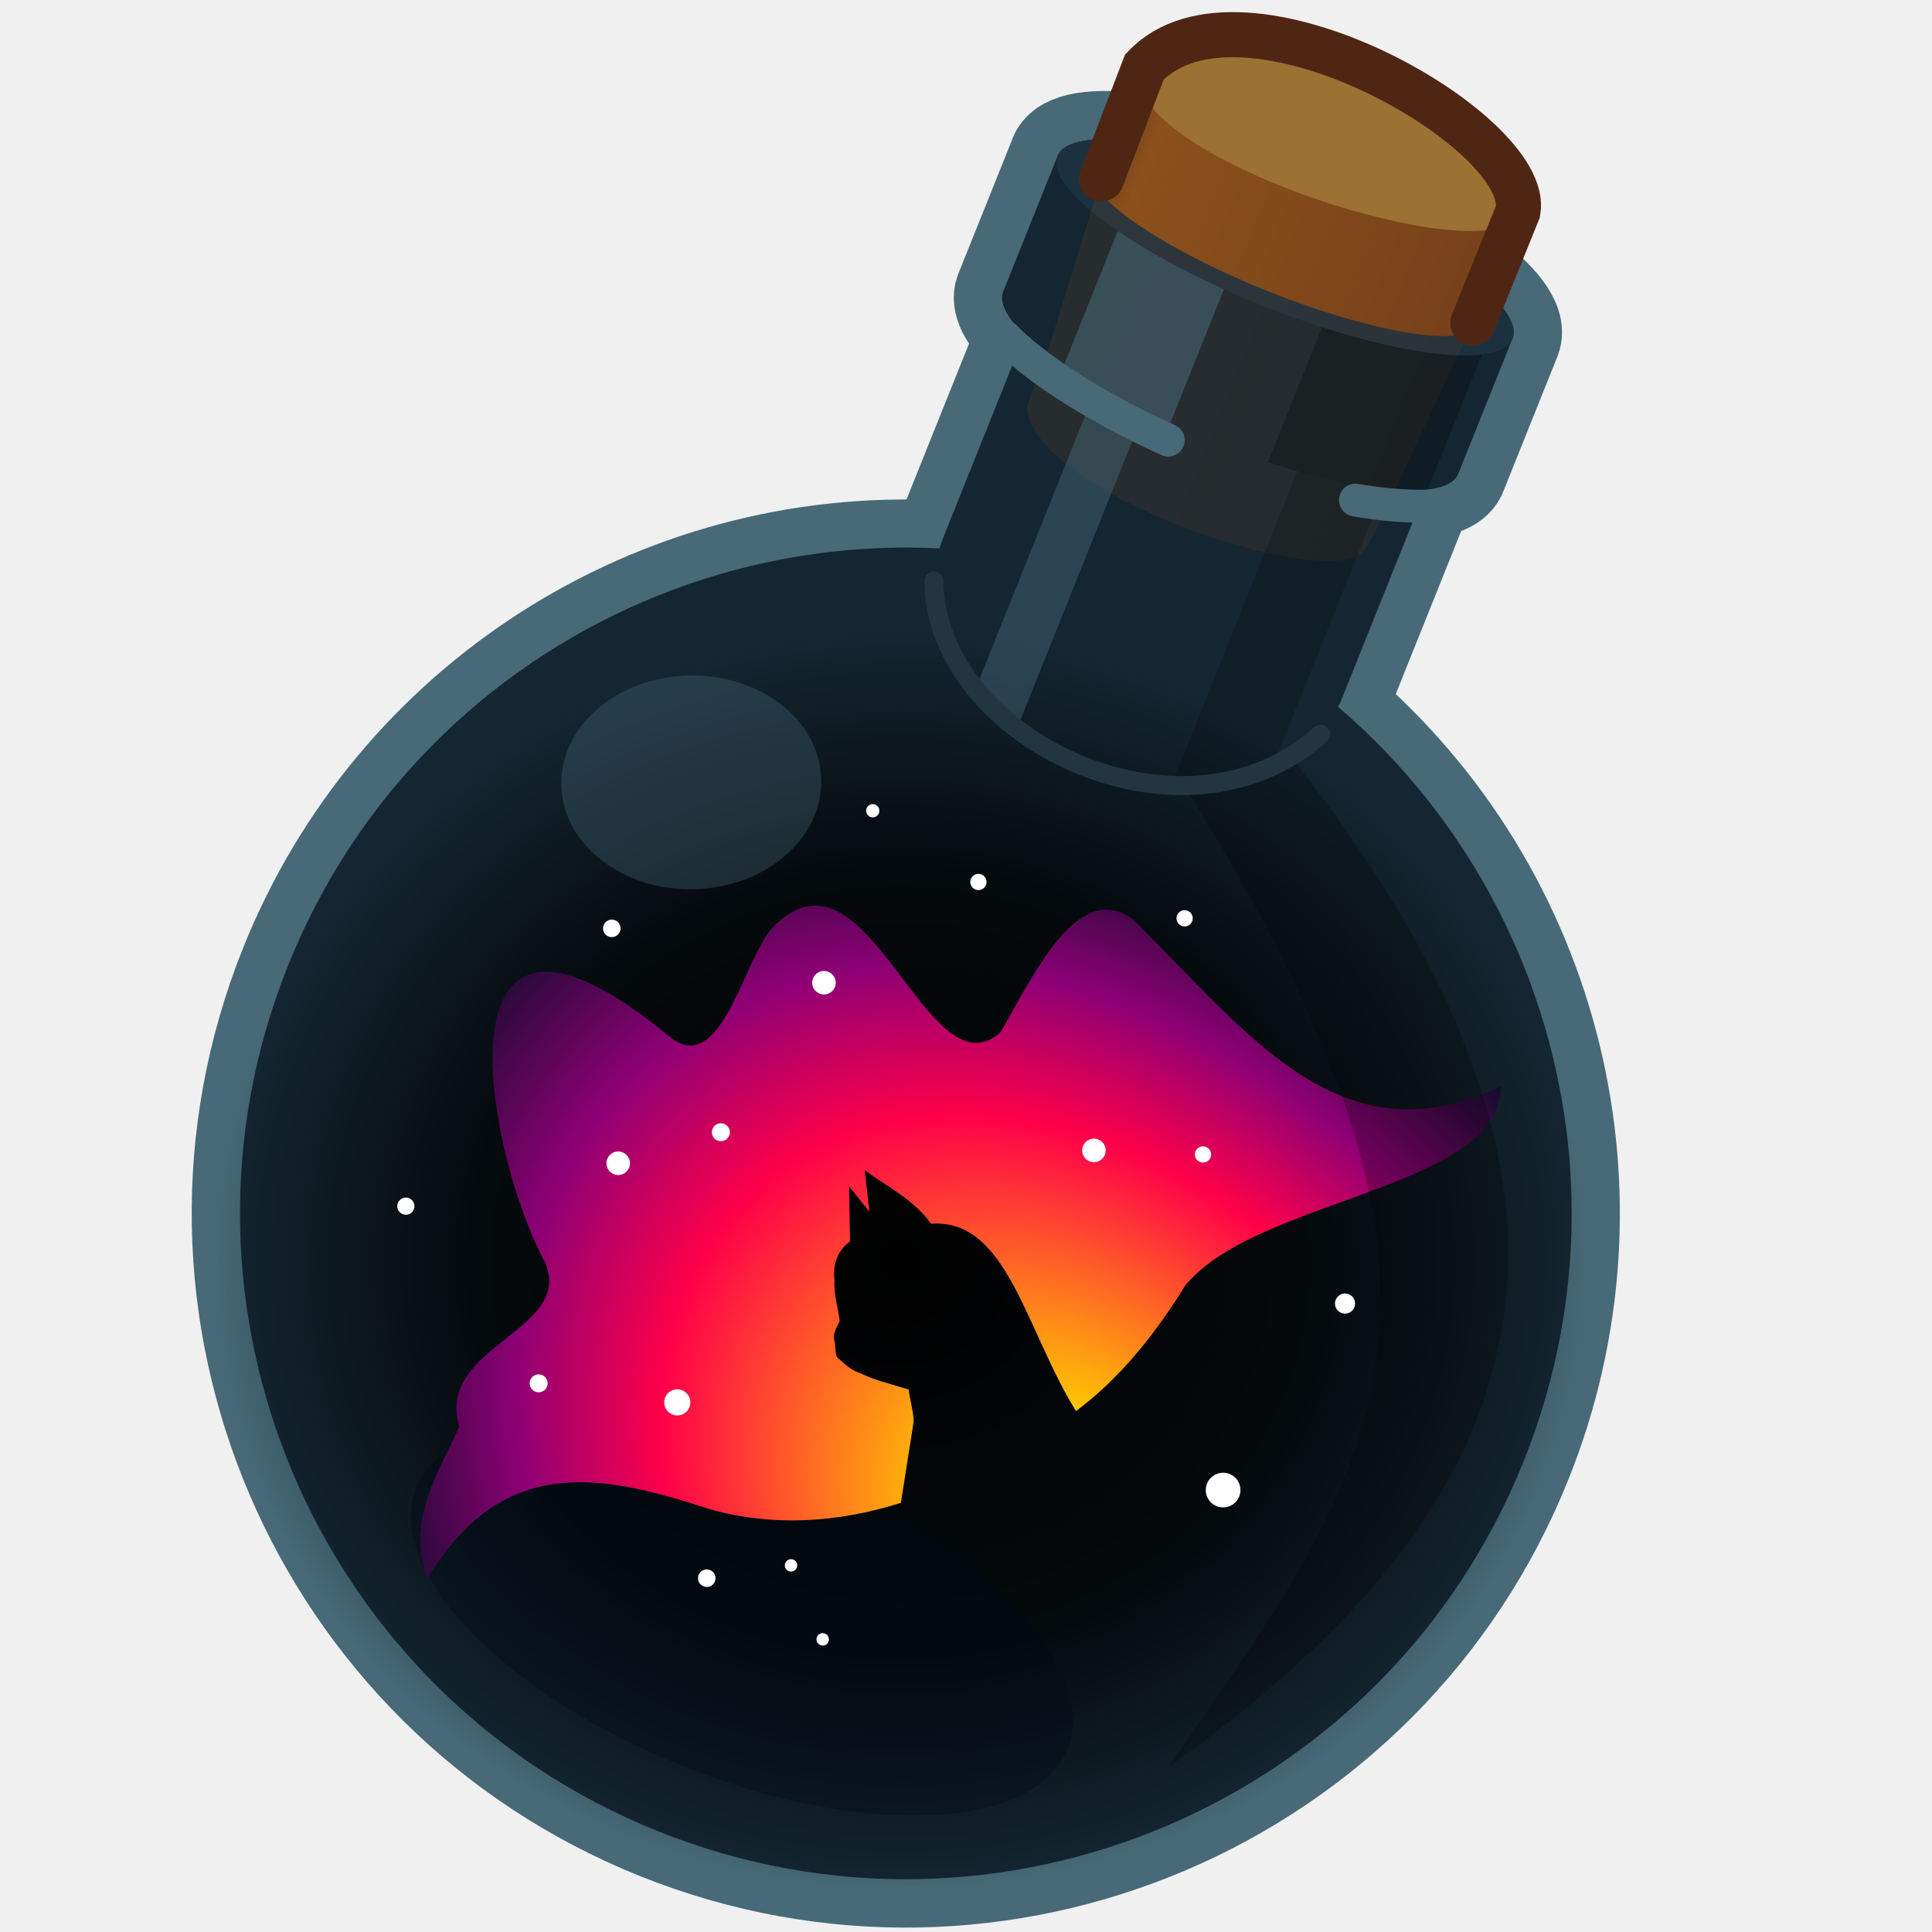
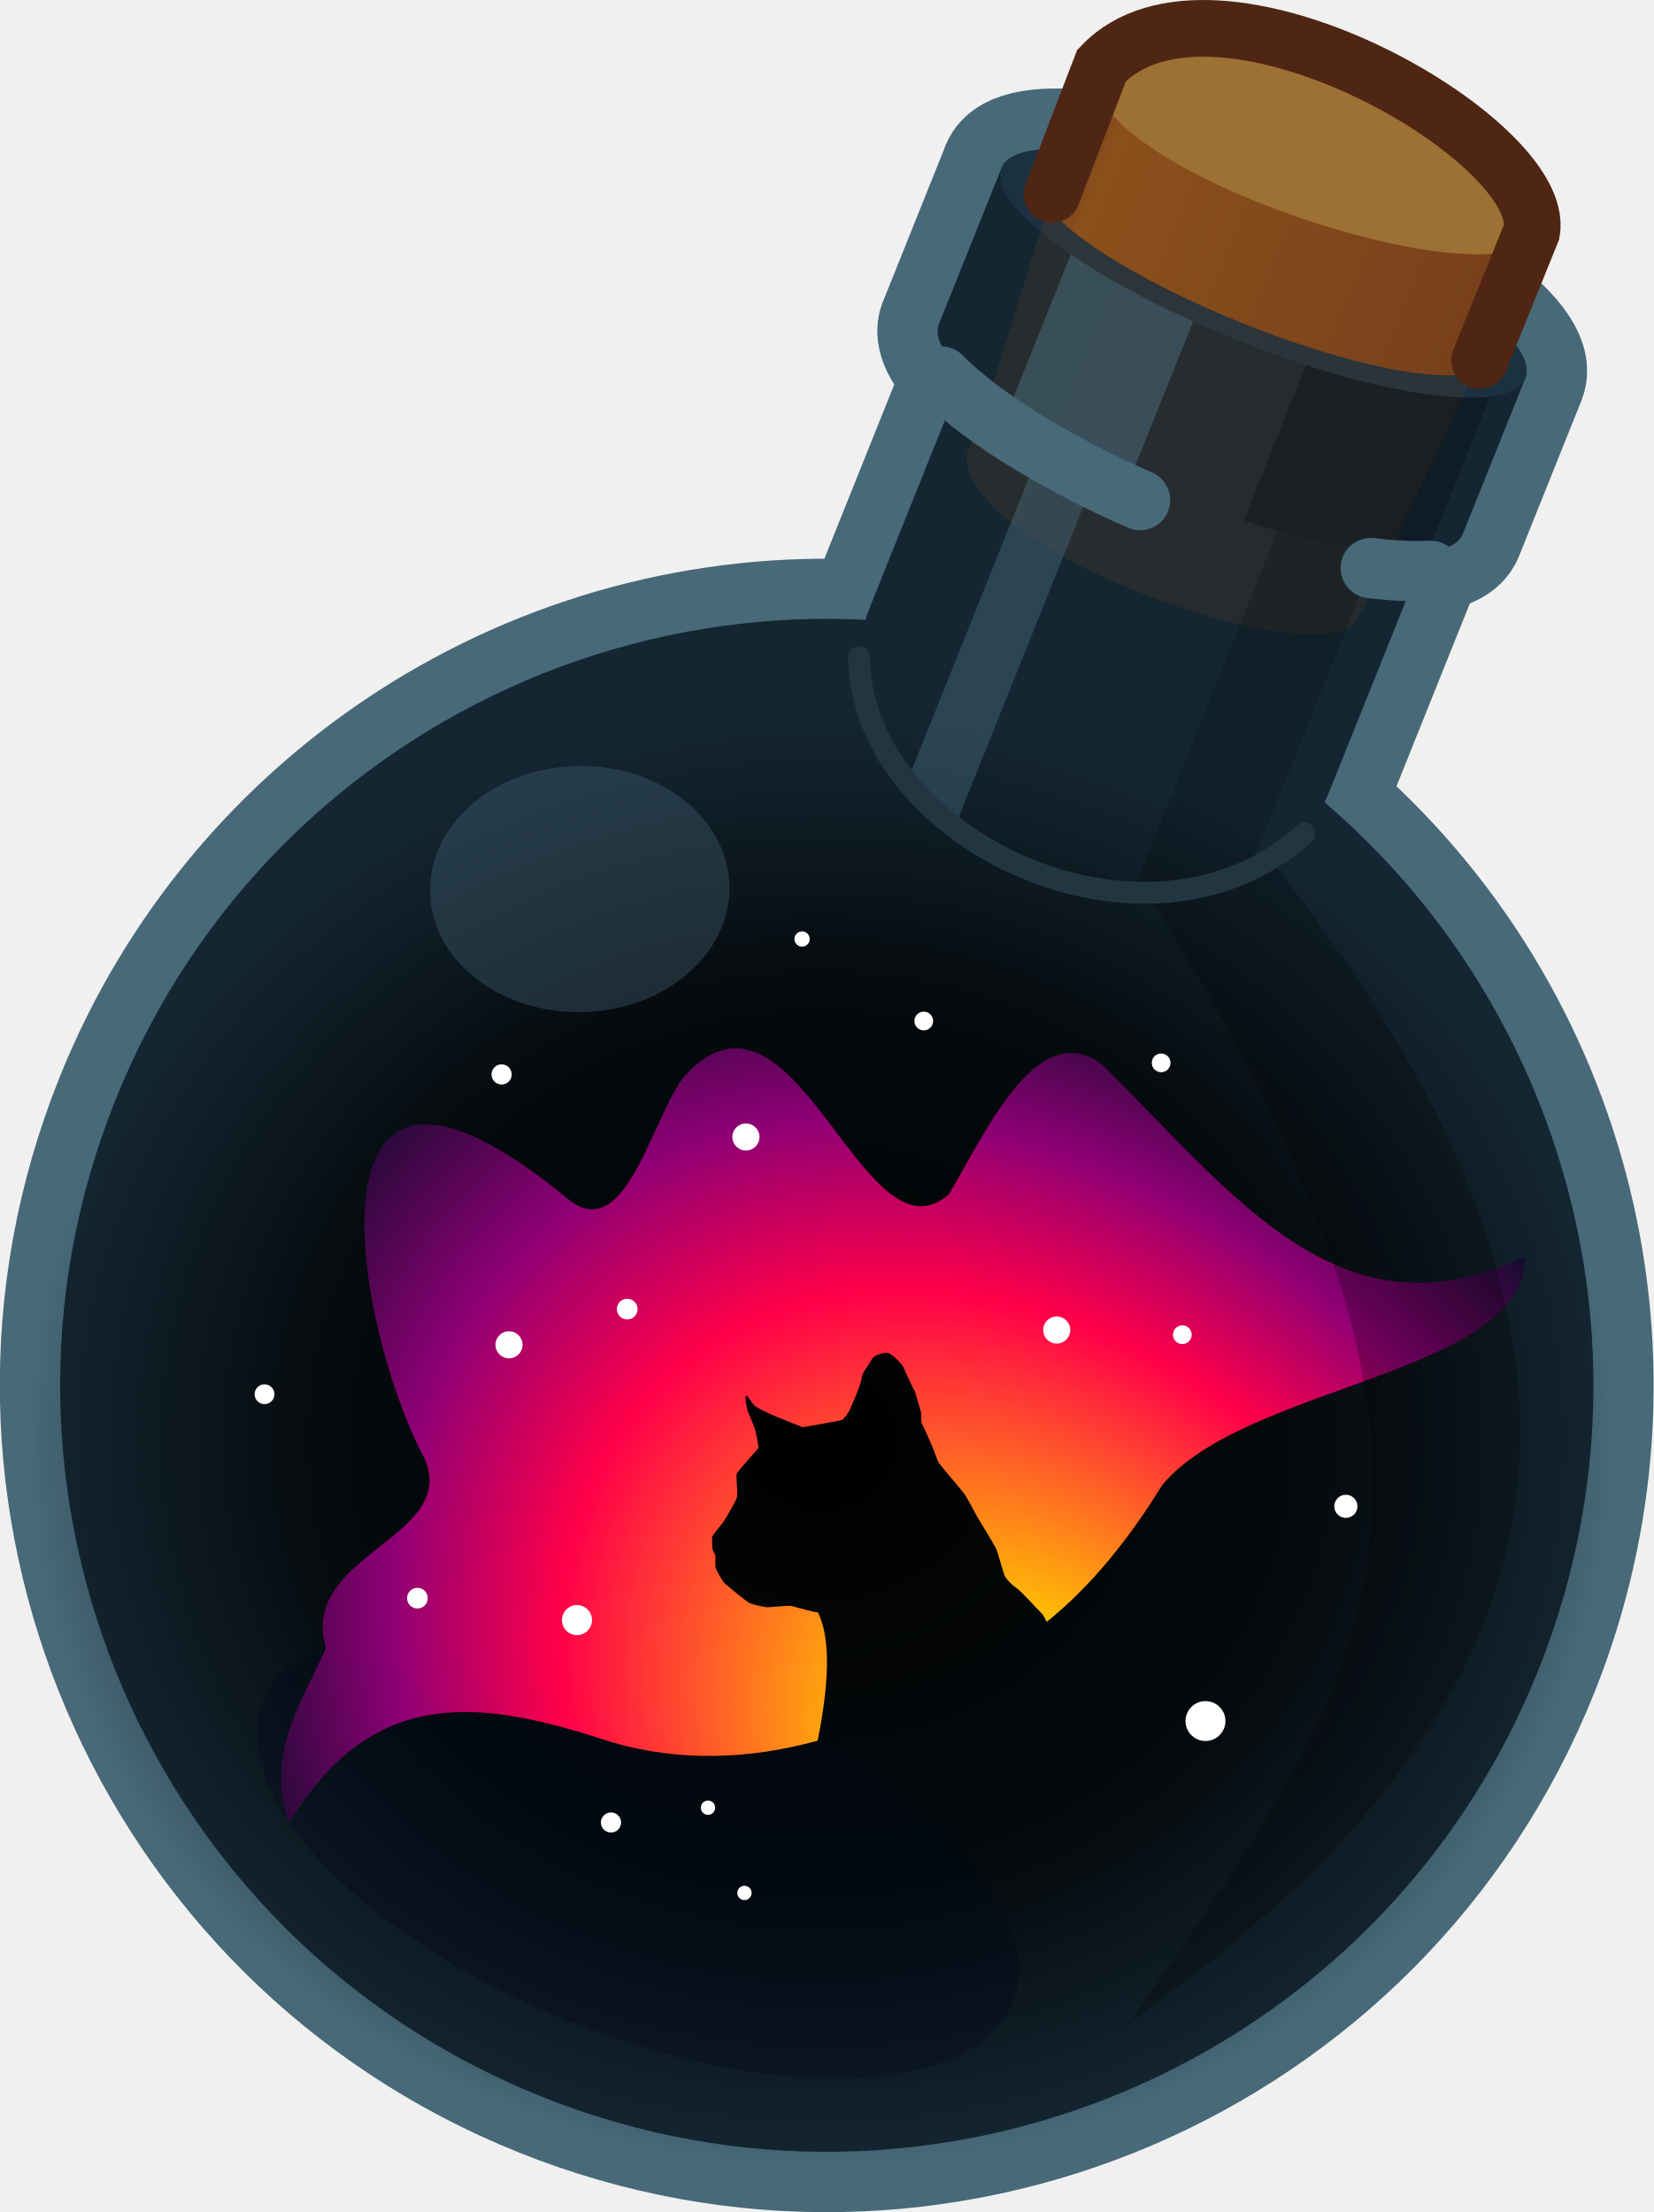
- <svg xmlns="http://www.w3.org/2000/svg" xmlns:xlink="http://www.w3.org/1999/xlink" width="300" height="300" viewBox="0 0 79.375 79.375" version="1.1" id="svg291">
+ <svg xmlns="http://www.w3.org/2000/svg" xmlns:xlink="http://www.w3.org/1999/xlink" width="191.844" height="256.678" viewBox="0 0 50.759 67.913" version="1.1" id="svg291" xml:space="preserve">
  <defs id="defs288">
-     <radialGradient xlink:href="#linearGradient1215" id="radialGradient1181" gradientUnits="userSpaceOnUse" gradientTransform="matrix(1.985539,0,0,1.817034,-67.98779,-162.9787)" cx="120.574" cy="67.941" fx="120.574" fy="67.941" r="11.198" />
    <linearGradient id="linearGradient1215">
      <stop id="stop1209" offset="0" style="stop-color:#000000;stop-opacity:1;" />
      <stop style="stop-color:#000000;stop-opacity:0.739" offset="0.625" id="stop1211" />
      <stop id="stop1213" offset="1" style="stop-color:#000000;stop-opacity:0;" />
    </linearGradient>
-     <radialGradient xlink:href="#linearGradient943-3" id="radialGradient1183" gradientUnits="userSpaceOnUse" gradientTransform="matrix(0.1973509,-0.2159681,0.2769533,0.2781713,-135.9067,56.78942)" cx="604.081" cy="544.134" fx="604.081" fy="544.134" r="118.697" />
    <linearGradient id="linearGradient943-3">
      <stop style="stop-color:#ffcc00;stop-opacity:1" offset="0" id="stop1541" />
      <stop id="stop1550" offset="0.198" style="stop-color:#ffc303;stop-opacity:1;" />
      <stop id="stop1543" offset="0.574" style="stop-color:#ff0049;stop-opacity:1" />
      <stop style="stop-color:#8e0075;stop-opacity:1;" offset="0.772" id="stop1548" />
      <stop style="stop-color:#110c2c;stop-opacity:1" offset="1" id="stop1545" />
    </linearGradient>
-     <linearGradient xlink:href="#linearGradient1187" id="linearGradient1185" gradientUnits="userSpaceOnUse" gradientTransform="rotate(21.85451,170.6679,-40.90992)" x1="164.792" y1="-73.121" x2="177.743" y2="-73.121" />
    <linearGradient id="linearGradient1187">
      <stop id="stop1183" offset="0" style="stop-color:#8c511c;stop-opacity:1;" />
      <stop id="stop1185" offset="1" style="stop-color:#76401b;stop-opacity:1" />
    </linearGradient>
-     <linearGradient xlink:href="#linearGradient1277" id="linearGradient1188" gradientUnits="userSpaceOnUse" gradientTransform="rotate(21.85451,170.6679,-40.90992)" x1="164.792" y1="-73.121" x2="177.743" y2="-73.121" />
    <linearGradient id="linearGradient1277">
      <stop style="stop-color:#76401b;stop-opacity:1" offset="0" id="stop1273" />
      <stop id="stop1279" offset="0.093" style="stop-color:#8b501b;stop-opacity:1;" />
      <stop style="stop-color:#76401b;stop-opacity:1" offset="1" id="stop1275" />
    </linearGradient>
+     <radialGradient xlink:href="#linearGradient1215" id="radialGradient3938" gradientUnits="userSpaceOnUse" gradientTransform="matrix(1.979512,0,0,1.811519,-345.3686,41.48012)" cx="120.574" cy="67.941" fx="120.574" fy="67.941" r="11.198" />
+     <radialGradient xlink:href="#linearGradient943-3" id="radialGradient3940" gradientUnits="userSpaceOnUse" gradientTransform="matrix(0.115158,-0.1260215,0.1616075,0.1623182,-258.3789,211.1532)" cx="604.081" cy="544.134" fx="604.081" fy="544.134" r="118.697" />
+     <linearGradient xlink:href="#linearGradient1187" id="linearGradient3942" gradientUnits="userSpaceOnUse" gradientTransform="matrix(0.9253147,0.371121,-0.371121,0.9253147,-280.5414,137.6945)" x1="164.792" y1="-73.121" x2="177.743" y2="-73.121" />
+     <linearGradient xlink:href="#linearGradient1277" id="linearGradient3944" gradientUnits="userSpaceOnUse" gradientTransform="matrix(0.9253147,0.371121,-0.371121,0.9253147,-280.5414,137.6945)" x1="164.792" y1="-73.121" x2="177.743" y2="-73.121" />
  </defs>
-   <g id="layer1">
-     <g id="g1179" transform="matrix(1.271135,0,0,1.271135,-180.8951,102.0861)" style="display:inline">
-       <path d="m 184.584,-74.191 a 7.923,2.017 21.855 0 0 -8.097,-1.073 7.923,2.017 21.855 0 0 -0.018,0.054 l -1.708,4.259 a 7.923,2.017 21.855 0 0 -0.024,0.053 7.923,2.017 21.855 0 0 0.688,1.41 l -2.618,6.528 c -0.051,0.126 -0.091,0.253 -0.131,0.381 a 21.515,21.515 0 0 0 -21.057,13.479 21.515,21.515 0 0 0 11.96,27.978 21.515,21.515 0 0 0 27.978,-11.96 21.515,21.515 0 0 0 -6.004,-24.376 c 0.052,-0.108 0.106,-0.215 0.151,-0.329 l 2.684,-6.691 a 7.923,2.017 21.855 0 0 1.057,-0.52 7.923,2.017 21.855 0 0 0.004,-0.013 l 9.7e-4,3.85e-4 1.746,-4.353 a 7.923,2.017 21.855 0 0 0.003,-0.008 7.923,2.017 21.855 0 0 -6.606,-4.815 7.923,2.017 21.855 0 0 -0.009,-0.003 z" style="fill:none;fill-opacity:1;stroke:#476978;stroke-width:3.122;stroke-linecap:round;stroke-linejoin:round;stroke-miterlimit:4;stroke-dasharray:none;stroke-opacity:1;paint-order:stroke fill markers" id="path1102" />
-       <circle transform="rotate(21.85451)" style="fill:#142632;fill-opacity:1;stroke:none;stroke-width:2.506;stroke-linecap:round;stroke-linejoin:round;stroke-miterlimit:4;stroke-dasharray:none;stroke-opacity:1;paint-order:stroke fill markers" id="circle1104" cx="143.959" cy="-102.013" r="21.515" />
-       <rect transform="rotate(21.85451)" ry="4.954" y="-135.43" x="136.95" height="17.621" width="13.896" id="rect1106" style="fill:#142632;fill-opacity:1;stroke:none;stroke-width:2.803;stroke-linecap:round;stroke-linejoin:round;stroke-miterlimit:4;stroke-dasharray:none;stroke-opacity:1;paint-order:stroke fill markers" />
-       <path d="m 184.584,-74.191 a 7.923,2.017 21.855 0 0 -8.097,-1.073 7.923,2.017 21.855 0 0 -0.019,0.055 l -1.708,4.258 a 7.923,2.017 21.855 0 0 -0.025,0.053 7.923,2.017 21.855 0 0 6.603,4.822 7.923,2.017 21.855 0 0 8.105,1.077 7.923,2.017 21.855 0 0 0.004,-0.013 l 6e-4,2.37e-4 1.746,-4.353 a 7.923,2.017 21.855 0 0 0.003,-0.008 7.923,2.017 21.855 0 0 -6.606,-4.815 7.923,2.017 21.855 0 0 -0.009,-0.003 z" style="fill:#142632;fill-opacity:1;stroke:none;stroke-width:3.311;stroke-linecap:round;stroke-linejoin:round;stroke-miterlimit:4;stroke-dasharray:none;stroke-opacity:1;paint-order:stroke fill markers" id="path1108" />
-       <ellipse transform="rotate(21.85451)" ry="2.017" rx="7.923" cy="-135.553" cx="143.71" id="ellipse1110" style="fill:#1b3140;fill-opacity:1;stroke:none;stroke-width:3.311;stroke-linecap:round;stroke-linejoin:round;stroke-miterlimit:4;stroke-dasharray:none;stroke-opacity:1;paint-order:stroke fill markers" />
-       <ellipse cy="-39.527" cx="171.417" id="ellipse1112" style="display:inline;opacity:1;fill:url(#radialGradient1181);fill-opacity:1;stroke:none;stroke-width:2.01;stroke-linecap:round;stroke-linejoin:round;stroke-opacity:1;paint-order:stroke fill markers" rx="22.233" ry="20.346" />
-       <ellipse transform="rotate(21.85451)" ry="5.139" rx="11.339" cy="-87.887" cx="143.912" id="ellipse1114" style="fill:#000b19;fill-opacity:0.361;stroke:none;stroke-width:0.889;stroke-linecap:round;stroke-linejoin:round;stroke-miterlimit:4;stroke-dasharray:none;stroke-opacity:1;paint-order:stroke fill markers" />
-       <g style="display:inline;opacity:1" transform="matrix(0.5852955,0,0,0.5852955,98.81233,-75.66994)" id="g1154">
-         <path id="path1116" style="opacity:1;fill:url(#radialGradient1183);fill-opacity:1;stroke:none;stroke-width:0.259px;stroke-linecap:butt;stroke-linejoin:miter;stroke-opacity:1;stop-opacity:1" d="m 119.331,42.083 c -0.73,-5.29e-4 -1.498,0.343 -2.315,1.178 -1.603,1.637 -2.806,8.172 -5.59,6.166 -13.513,-11.237 -10.334,6.172 -7.027,12.325 1.698,3.84 -6.05,4.59 -4.721,9.1 -1.124,2.561 -2.961,5.11 -1.758,8.38 4.112,-6.799 9.468,-5.828 15.487,-3.856 3.532,1.031 7.189,0.781 10.658,-0.316 l 0.709,-4.506 c -0.028,-0.585 -0.2,-1.168 -0.283,-1.752 -0.898,-0.287 -1.825,-0.484 -2.677,-0.908 -0.513,-0.145 -0.882,-0.54 -1.281,-0.883 -0.109,-0.258 -0.074,-0.599 -0.13,-0.887 -0.137,-0.411 0.136,-0.75 0.283,-1.111 -0.094,-0.744 -0.341,-1.477 -0.282,-2.232 -0.115,-0.876 0.146,-1.645 0.853,-2.155 l -0.055,-3.049 1.123,1.406 -0.253,-2.289 c 1.34,0.979 2.668,1.594 3.666,2.954 4.212,-0.305 5.227,5.906 7.998,10.343 2.415,-1.79 4.402,-4.283 6.037,-6.942 4.029,-4.876 17.466,-5.31 17.412,-10.997 -8.816,4.224 -13.882,-2.862 -20.28,-9.193 -3.058,-2.268 -5.451,2.981 -7.344,6.224 -3.458,3.042 -6.288,-6.996 -10.23,-6.999 z" />
-         <g id="g1152">
-           <circle style="opacity:1;fill:#ffffff;fill-opacity:1;stroke:none;stroke-width:0.832;stroke-linecap:round;stroke-linejoin:round;stroke-miterlimit:4;stroke-dasharray:none;stroke-opacity:1;paint-order:stroke fill markers;stop-opacity:1" id="circle1118" cx="119.818" cy="46.338" r="0.65" />
-           <circle r="0.65" cy="55.598" cx="134.725" id="circle1120" style="opacity:1;fill:#ffffff;fill-opacity:1;stroke:none;stroke-width:0.832;stroke-linecap:round;stroke-linejoin:round;stroke-miterlimit:4;stroke-dasharray:none;stroke-opacity:1;paint-order:stroke fill markers;stop-opacity:1" />
-           <circle style="opacity:1;fill:#ffffff;fill-opacity:1;stroke:none;stroke-width:0.832;stroke-linecap:round;stroke-linejoin:round;stroke-miterlimit:4;stroke-dasharray:none;stroke-opacity:1;paint-order:stroke fill markers;stop-opacity:1" id="circle1122" cx="108.456" cy="56.307" r="0.65" />
-           <circle r="0.496" cy="54.594" cx="114.125" id="circle1124" style="opacity:1;fill:#ffffff;fill-opacity:1;stroke:none;stroke-width:0.635;stroke-linecap:round;stroke-linejoin:round;stroke-miterlimit:4;stroke-dasharray:none;stroke-opacity:1;paint-order:stroke fill markers;stop-opacity:1" />
-           <circle style="opacity:1;fill:#ffffff;fill-opacity:1;stroke:none;stroke-width:0.635;stroke-linecap:round;stroke-linejoin:round;stroke-miterlimit:4;stroke-dasharray:none;stroke-opacity:1;paint-order:stroke fill markers;stop-opacity:1" id="circle1126" cx="104.062" cy="68.461" r="0.496" />
-           <circle r="0.721" cy="69.512" cx="111.716" id="circle1128" style="opacity:1;fill:#ffffff;fill-opacity:1;stroke:none;stroke-width:0.922;stroke-linecap:round;stroke-linejoin:round;stroke-miterlimit:4;stroke-dasharray:none;stroke-opacity:1;paint-order:stroke fill markers;stop-opacity:1" />
-           <circle style="opacity:1;fill:#ffffff;fill-opacity:1;stroke:none;stroke-width:0.62;stroke-linecap:round;stroke-linejoin:round;stroke-miterlimit:4;stroke-dasharray:none;stroke-opacity:1;paint-order:stroke fill markers;stop-opacity:1" id="circle1130" cx="113.346" cy="79.221" r="0.484" />
-           <circle r="0.343" cy="78.513" cx="117.999" id="circle1132" style="opacity:1;fill:#ffffff;fill-opacity:1;stroke:none;stroke-width:0.438;stroke-linecap:round;stroke-linejoin:round;stroke-miterlimit:4;stroke-dasharray:none;stroke-opacity:1;paint-order:stroke fill markers;stop-opacity:1" />
-           <circle style="opacity:1;fill:#ffffff;fill-opacity:1;stroke:none;stroke-width:0.438;stroke-linecap:round;stroke-linejoin:round;stroke-miterlimit:4;stroke-dasharray:none;stroke-opacity:1;paint-order:stroke fill markers;stop-opacity:1" id="circle1134" cx="119.748" cy="82.6" r="0.343" />
-           <circle r="0.957" cy="74.355" cx="141.859" id="circle1136" style="opacity:1;fill:#ffffff;fill-opacity:1;stroke:none;stroke-width:1.225;stroke-linecap:round;stroke-linejoin:round;stroke-miterlimit:4;stroke-dasharray:none;stroke-opacity:1;paint-order:stroke fill markers;stop-opacity:1" />
-           <circle style="opacity:1;fill:#ffffff;fill-opacity:1;stroke:none;stroke-width:0.711;stroke-linecap:round;stroke-linejoin:round;stroke-miterlimit:4;stroke-dasharray:none;stroke-opacity:1;paint-order:stroke fill markers;stop-opacity:1" id="circle1138" cx="148.592" cy="64.055" r="0.555" />
-           <circle r="0.449" cy="55.822" cx="140.749" id="circle1140" style="opacity:1;fill:#ffffff;fill-opacity:1;stroke:none;stroke-width:0.575;stroke-linecap:round;stroke-linejoin:round;stroke-miterlimit:4;stroke-dasharray:none;stroke-opacity:1;paint-order:stroke fill markers;stop-opacity:1" />
-           <circle style="opacity:1;fill:#ffffff;fill-opacity:1;stroke:none;stroke-width:0.575;stroke-linecap:round;stroke-linejoin:round;stroke-miterlimit:4;stroke-dasharray:none;stroke-opacity:1;paint-order:stroke fill markers;stop-opacity:1" id="circle1142" cx="139.733" cy="42.782" r="0.449" />
-           <circle r="0.449" cy="40.774" cx="128.347" id="circle1144" style="opacity:1;fill:#ffffff;fill-opacity:1;stroke:none;stroke-width:0.575;stroke-linecap:round;stroke-linejoin:round;stroke-miterlimit:4;stroke-dasharray:none;stroke-opacity:1;paint-order:stroke fill markers;stop-opacity:1" />
-           <circle style="opacity:1;fill:#ffffff;fill-opacity:1;stroke:none;stroke-width:0.469;stroke-linecap:round;stroke-linejoin:round;stroke-miterlimit:4;stroke-dasharray:none;stroke-opacity:1;paint-order:stroke fill markers;stop-opacity:1" id="circle1146" cx="122.512" cy="36.841" r="0.366" />
-           <circle r="0.484" cy="43.337" cx="108.101" id="circle1148" style="opacity:1;fill:#ffffff;fill-opacity:1;stroke:none;stroke-width:0.62;stroke-linecap:round;stroke-linejoin:round;stroke-miterlimit:4;stroke-dasharray:none;stroke-opacity:1;paint-order:stroke fill markers;stop-opacity:1" />
-           <circle r="0.475" cy="58.677" cx="96.73" id="circle1150" style="opacity:1;fill:#ffffff;fill-opacity:1;stroke:none;stroke-width:0.608;stroke-linecap:round;stroke-linejoin:round;stroke-miterlimit:4;stroke-dasharray:none;stroke-opacity:1;paint-order:stroke fill markers;stop-opacity:1" />
+   <g id="layer1" transform="translate(-222.5065,-87.53702)">
+     <g id="g4090" transform="matrix(1.09685,0,0,1.09685,364.7238,-48.71323)">
+       <path d="m -93.563,129.999 a 7.899,2.011 21.855 0 0 -8.073,-1.07 7.899,2.011 21.855 0 0 -0.018,0.054 l -1.703,4.246 a 7.899,2.011 21.855 0 0 -0.024,0.052 7.899,2.011 21.855 0 0 0.686,1.405 l -2.61,6.508 c -0.05,0.126 -0.091,0.253 -0.131,0.38 a 21.45,21.45 0 0 0 -20.993,13.438 21.45,21.45 0 0 0 11.924,27.893 21.45,21.45 0 0 0 27.893,-11.923 21.45,21.45 0 0 0 -5.986,-24.302 c 0.052,-0.108 0.106,-0.215 0.151,-0.328 l 2.676,-6.671 a 7.899,2.011 21.855 0 0 1.054,-0.519 7.899,2.011 21.855 0 0 0.004,-0.013 l 9.67e-4,3.8e-4 1.741,-4.34 a 7.899,2.011 21.855 0 0 0.003,-0.008 7.899,2.011 21.855 0 0 -6.586,-4.8 7.899,2.011 21.855 0 0 -0.009,-0.003 z" style="fill:none;fill-opacity:1;stroke:#476978;stroke-width:3.377;stroke-linecap:round;stroke-linejoin:round;stroke-miterlimit:4;stroke-dasharray:none;stroke-opacity:1;paint-order:stroke fill markers" id="path3858" />
+       <circle transform="rotate(21.85451)" style="fill:#142632;fill-opacity:1;stroke:none;stroke-width:2.498;stroke-linecap:round;stroke-linejoin:round;stroke-miterlimit:4;stroke-dasharray:none;stroke-opacity:1;paint-order:stroke fill markers" id="circle3860" cx="-38.19" cy="190.935" r="21.45" />
+       <rect transform="rotate(21.85451)" ry="4.939" y="157.619" x="-45.178" height="17.568" width="13.854" id="rect3862" style="fill:#142632;fill-opacity:1;stroke:none;stroke-width:2.794;stroke-linecap:round;stroke-linejoin:round;stroke-miterlimit:4;stroke-dasharray:none;stroke-opacity:1;paint-order:stroke fill markers" />
+       <path d="m -93.564,129.998 a 7.899,2.011 21.855 0 0 -8.072,-1.07 7.899,2.011 21.855 0 0 -0.019,0.054 l -1.703,4.245 a 7.899,2.011 21.855 0 0 -0.024,0.053 7.899,2.011 21.855 0 0 6.583,4.807 7.899,2.011 21.855 0 0 8.08,1.074 7.899,2.011 21.855 0 0 0.004,-0.013 l 5.98e-4,2.4e-4 1.741,-4.34 a 7.899,2.011 21.855 0 0 0.003,-0.008 7.899,2.011 21.855 0 0 -6.586,-4.8 7.899,2.011 21.855 0 0 -0.009,-0.003 z" style="fill:#142632;fill-opacity:1;stroke:none;stroke-width:3.301;stroke-linecap:round;stroke-linejoin:round;stroke-miterlimit:4;stroke-dasharray:none;stroke-opacity:1;paint-order:stroke fill markers" id="path3864" />
+       <ellipse transform="rotate(21.85451)" ry="2.011" rx="7.899" cy="157.496" cx="-38.438" id="ellipse3866" style="fill:#1b3140;fill-opacity:1;stroke:none;stroke-width:3.301;stroke-linecap:round;stroke-linejoin:round;stroke-miterlimit:4;stroke-dasharray:none;stroke-opacity:1;paint-order:stroke fill markers" />
+       <ellipse cy="164.557" cx="-106.69" id="ellipse3868" style="display:inline;fill:url(#radialGradient3938);fill-opacity:1;stroke:none;stroke-width:2.004;stroke-linecap:round;stroke-linejoin:round;stroke-opacity:1;paint-order:stroke fill markers" rx="22.166" ry="20.285" />
+       <ellipse transform="rotate(21.85451)" ry="5.124" rx="11.305" cy="205.017" cx="-38.236" id="ellipse3870" style="fill:#000b19;fill-opacity:0.361;stroke:none;stroke-width:0.886;stroke-linecap:round;stroke-linejoin:round;stroke-miterlimit:4;stroke-dasharray:none;stroke-opacity:1;paint-order:stroke fill markers" />
+       <g id="g4049" transform="translate(0.3741774,-49.00936)">
+         <path id="path3872" style="fill:url(#radialGradient3940);fill-opacity:1;stroke:none;stroke-width:0.151px;stroke-linecap:butt;stroke-linejoin:miter;stroke-opacity:1" d="m -109.443,202.572 c -0.426,-3.1e-4 -0.874,0.2 -1.351,0.687 -0.935,0.955 -1.637,4.769 -3.262,3.598 -7.885,-6.557 -6.03,3.602 -4.101,7.192 0.991,2.241 -3.531,2.678 -2.755,5.31 -0.656,1.494 -1.728,2.982 -1.025,4.89 2.399,-3.967 5.525,-3.401 9.037,-2.25 1.902,0.555 3.866,0.472 5.749,-0.046 0.291,-1.459 0.396,-2.806 0.009,-3.592 -0.128,-0.007 -0.419,-0.094 -0.75,-0.182 -0.061,-0.016 -0.635,0.045 -0.701,0.037 -0.065,-0.008 -0.357,-0.068 -0.46,-0.115 -0.104,-0.047 -0.662,-0.518 -0.715,-0.569 -0.052,-0.051 -0.229,-0.363 -0.24,-0.437 -0.011,-0.075 -0.006,-0.283 -0.002,-0.311 0.004,-0.028 -0.066,-0.131 -0.082,-0.18 -0.015,-0.049 -0.016,-0.266 -0.013,-0.34 0.003,-0.074 0.252,-0.339 0.322,-0.442 0.07,-0.103 0.338,-0.569 0.371,-0.671 0.033,-0.102 -0.029,-0.606 -0.006,-0.671 0.022,-0.065 0.611,-0.71 0.615,-0.725 0.003,-0.014 -0.068,-0.39 -0.085,-0.465 -0.017,-0.075 -0.174,-0.463 -0.206,-0.521 -0.032,-0.058 -0.1,-0.444 -0.065,-0.465 0.035,-0.021 0.053,0.019 0.194,0.219 0.141,0.199 1.188,0.558 1.39,0.657 h 5.1e-4 c 9.9e-4,-1.7e-4 1.051,-0.177 1.109,-0.209 0.058,-0.032 0.172,-0.187 0.222,-0.3 0.05,-0.112 0.318,-0.718 0.324,-0.867 0.006,-0.148 0.208,-0.38 0.276,-0.515 0.068,-0.134 0.322,-0.198 0.436,-0.194 0.114,0.004 0.433,0.319 0.469,0.428 0.036,0.11 0.269,0.592 0.296,0.633 0.027,0.041 0.172,0.572 0.188,0.624 0.015,0.052 -0.025,0.227 0.028,0.315 0.054,0.088 0.205,0.459 0.242,0.529 0.037,0.07 0.192,0.503 0.224,0.556 0.032,0.053 0.596,0.707 0.699,0.842 0.103,0.135 0.368,0.665 0.471,0.823 0.102,0.158 0.355,0.584 0.419,0.701 0.064,0.117 0.218,0.727 0.26,0.803 0.043,0.076 0.174,0.229 0.319,0.326 0.145,0.097 0.577,0.587 0.698,0.7 0.048,0.044 0.102,0.144 0.152,0.253 1.276,-1.023 2.341,-2.38 3.227,-3.821 2.351,-2.845 10.191,-3.099 10.16,-6.417 -5.144,2.465 -8.1,-1.67 -11.834,-5.365 -1.785,-1.324 -3.181,1.739 -4.286,3.632 -2.018,1.775 -3.669,-4.082 -5.969,-4.084 z" />
+         <g id="g3908" transform="matrix(0.5835188,0,0,0.5835188,-179.0748,178.0155)">
+           <circle style="opacity:1;fill:#ffffff;fill-opacity:1;stroke:none;stroke-width:0.832;stroke-linecap:round;stroke-linejoin:round;stroke-miterlimit:4;stroke-dasharray:none;stroke-opacity:1;paint-order:stroke fill markers;stop-opacity:1" id="circle3874" cx="119.818" cy="46.338" r="0.65" />
+           <circle r="0.65" cy="55.598" cx="134.725" id="circle3876" style="opacity:1;fill:#ffffff;fill-opacity:1;stroke:none;stroke-width:0.832;stroke-linecap:round;stroke-linejoin:round;stroke-miterlimit:4;stroke-dasharray:none;stroke-opacity:1;paint-order:stroke fill markers;stop-opacity:1" />
+           <circle style="opacity:1;fill:#ffffff;fill-opacity:1;stroke:none;stroke-width:0.832;stroke-linecap:round;stroke-linejoin:round;stroke-miterlimit:4;stroke-dasharray:none;stroke-opacity:1;paint-order:stroke fill markers;stop-opacity:1" id="circle3878" cx="108.456" cy="56.307" r="0.65" />
+           <circle r="0.496" cy="54.594" cx="114.125" id="circle3880" style="opacity:1;fill:#ffffff;fill-opacity:1;stroke:none;stroke-width:0.635;stroke-linecap:round;stroke-linejoin:round;stroke-miterlimit:4;stroke-dasharray:none;stroke-opacity:1;paint-order:stroke fill markers;stop-opacity:1" />
+           <circle style="opacity:1;fill:#ffffff;fill-opacity:1;stroke:none;stroke-width:0.635;stroke-linecap:round;stroke-linejoin:round;stroke-miterlimit:4;stroke-dasharray:none;stroke-opacity:1;paint-order:stroke fill markers;stop-opacity:1" id="circle3882" cx="104.062" cy="68.461" r="0.496" />
+           <circle r="0.721" cy="69.512" cx="111.716" id="circle3884" style="opacity:1;fill:#ffffff;fill-opacity:1;stroke:none;stroke-width:0.922;stroke-linecap:round;stroke-linejoin:round;stroke-miterlimit:4;stroke-dasharray:none;stroke-opacity:1;paint-order:stroke fill markers;stop-opacity:1" />
+           <circle style="opacity:1;fill:#ffffff;fill-opacity:1;stroke:none;stroke-width:0.62;stroke-linecap:round;stroke-linejoin:round;stroke-miterlimit:4;stroke-dasharray:none;stroke-opacity:1;paint-order:stroke fill markers;stop-opacity:1" id="circle3886" cx="113.346" cy="79.221" r="0.484" />
+           <circle r="0.343" cy="78.513" cx="117.999" id="circle3888" style="opacity:1;fill:#ffffff;fill-opacity:1;stroke:none;stroke-width:0.438;stroke-linecap:round;stroke-linejoin:round;stroke-miterlimit:4;stroke-dasharray:none;stroke-opacity:1;paint-order:stroke fill markers;stop-opacity:1" />
+           <circle style="opacity:1;fill:#ffffff;fill-opacity:1;stroke:none;stroke-width:0.438;stroke-linecap:round;stroke-linejoin:round;stroke-miterlimit:4;stroke-dasharray:none;stroke-opacity:1;paint-order:stroke fill markers;stop-opacity:1" id="circle3890" cx="119.748" cy="82.6" r="0.343" />
+           <circle r="0.957" cy="74.355" cx="141.859" id="circle3892" style="opacity:1;fill:#ffffff;fill-opacity:1;stroke:none;stroke-width:1.225;stroke-linecap:round;stroke-linejoin:round;stroke-miterlimit:4;stroke-dasharray:none;stroke-opacity:1;paint-order:stroke fill markers;stop-opacity:1" />
+           <circle style="opacity:1;fill:#ffffff;fill-opacity:1;stroke:none;stroke-width:0.711;stroke-linecap:round;stroke-linejoin:round;stroke-miterlimit:4;stroke-dasharray:none;stroke-opacity:1;paint-order:stroke fill markers;stop-opacity:1" id="circle3894" cx="148.592" cy="64.055" r="0.555" />
+           <circle r="0.449" cy="55.822" cx="140.749" id="circle3896" style="opacity:1;fill:#ffffff;fill-opacity:1;stroke:none;stroke-width:0.575;stroke-linecap:round;stroke-linejoin:round;stroke-miterlimit:4;stroke-dasharray:none;stroke-opacity:1;paint-order:stroke fill markers;stop-opacity:1" />
+           <circle style="opacity:1;fill:#ffffff;fill-opacity:1;stroke:none;stroke-width:0.575;stroke-linecap:round;stroke-linejoin:round;stroke-miterlimit:4;stroke-dasharray:none;stroke-opacity:1;paint-order:stroke fill markers;stop-opacity:1" id="circle3898" cx="139.733" cy="42.782" r="0.449" />
+           <circle r="0.449" cy="40.774" cx="128.347" id="circle3900" style="opacity:1;fill:#ffffff;fill-opacity:1;stroke:none;stroke-width:0.575;stroke-linecap:round;stroke-linejoin:round;stroke-miterlimit:4;stroke-dasharray:none;stroke-opacity:1;paint-order:stroke fill markers;stop-opacity:1" />
+           <circle style="opacity:1;fill:#ffffff;fill-opacity:1;stroke:none;stroke-width:0.469;stroke-linecap:round;stroke-linejoin:round;stroke-miterlimit:4;stroke-dasharray:none;stroke-opacity:1;paint-order:stroke fill markers;stop-opacity:1" id="circle3902" cx="122.512" cy="36.841" r="0.366" />
+           <circle r="0.484" cy="43.337" cx="108.101" id="circle3904" style="opacity:1;fill:#ffffff;fill-opacity:1;stroke:none;stroke-width:0.62;stroke-linecap:round;stroke-linejoin:round;stroke-miterlimit:4;stroke-dasharray:none;stroke-opacity:1;paint-order:stroke fill markers;stop-opacity:1" />
+           <circle r="0.475" cy="58.677" cx="96.73" id="circle3906" style="opacity:1;fill:#ffffff;fill-opacity:1;stroke:none;stroke-width:0.608;stroke-linecap:round;stroke-linejoin:round;stroke-miterlimit:4;stroke-dasharray:none;stroke-opacity:1;paint-order:stroke fill markers;stop-opacity:1" />
        </g>
      </g>
-       <path id="path1156" d="m 177.94,-74.652 1.202,-3.17 c 2.196,-3.271 13.074,2.068 12.043,4.723 l -1.352,3.413 -3.128,6.674 -0.272,0.461 c -0.968,1.516 -10.93,-1.846 -10.925,-4.649 l 0.79,-2.142 z" style="opacity:0.163;fill:url(#linearGradient1185);fill-opacity:1;stroke:none;stroke-width:0.261px;stroke-linecap:butt;stroke-linejoin:miter;stroke-opacity:1" />
-       <ellipse transform="rotate(-1.118038)" ry="3.455" rx="4.202" cy="-51.801" cx="165.695" id="ellipse1158" style="fill:#476978;fill-opacity:0.359;stroke:none;stroke-width:2.298;stroke-linecap:round;stroke-linejoin:round;stroke-miterlimit:4;stroke-dasharray:none;stroke-opacity:1;paint-order:stroke fill markers" />
-       <path d="m 185.832,-77.91 c -2.724,-1.087 -5.661,-1.446 -6.69,0.088 l -1.202,3.17 -0.144,0.466 a 6.703,1.52 21.855 0 0 5.48,3.281 6.703,1.52 21.855 0 0 6.502,1.338 l 0.055,-0.119 1.351,-3.413 c 0.548,-1.41 -2.265,-3.579 -5.352,-4.811 z" style="fill:url(#linearGradient1188);fill-opacity:1;stroke:none;stroke-width:0.261px;stroke-linecap:butt;stroke-linejoin:miter;stroke-opacity:1" id="path1160" />
-       <path d="m 185.832,-77.91 c -2.724,-1.087 -5.661,-1.446 -6.69,0.088 l -0.028,0.074 c 0.181,2.541 9.972,5.837 12.068,4.654 l 0.002,-0.005 c 0.548,-1.41 -2.265,-3.579 -5.352,-4.811 z" style="fill:#9d7034;fill-opacity:1;stroke:none;stroke-width:0.261px;stroke-linecap:butt;stroke-linejoin:miter;stroke-opacity:1" id="path1162" />
-       <path d="m 178.439,-72.844 -1.751,4.366 a 7.923,2.017 21.855 0 0 3.432,1.883 l 1.751,-4.366 a 7.923,2.017 21.855 0 1 -3.432,-1.882 z" style="opacity:1;fill:#476978;fill-opacity:0.566;stroke:none;stroke-width:0.529;stroke-linecap:round;stroke-linejoin:round;stroke-miterlimit:4;stroke-dasharray:none;stroke-opacity:1;paint-order:stroke fill markers" id="path1164" />
-       <path d="m 177.755,-67.806 -4.018,10.018 c 0.395,0.434 0.869,0.805 1.418,1.083 l 4.126,-10.287 a 7.923,2.017 21.855 0 1 -1.526,-0.815 z" style="opacity:1;fill:#476978;fill-opacity:0.457;stroke:none;stroke-width:0.408;stroke-linecap:round;stroke-linejoin:round;stroke-miterlimit:4;stroke-dasharray:none;stroke-opacity:1;paint-order:stroke fill markers" id="path1166" />
-       <path d="m 190.207,-68.853 a 7.923,2.017 21.855 0 1 -5.167,-0.883 l -1.751,4.366 a 7.923,2.017 21.855 0 0 5.167,0.884 z" style="opacity:1;fill:#000000;fill-opacity:0.265;stroke:none;stroke-width:0.621;stroke-linecap:round;stroke-linejoin:round;stroke-miterlimit:4;stroke-dasharray:none;stroke-opacity:1;paint-order:stroke fill markers" id="path1168" />
-       <path d="m 187.04,-64.506 a 7.923,2.017 21.855 0 1 -2.797,-0.576 l -4.131,10.299 c 1.107,0.23 2.227,0.066 3.195,-0.415 z" style="opacity:1;fill:#000000;fill-opacity:0.195;stroke:none;stroke-width:0.771;stroke-linecap:round;stroke-linejoin:round;stroke-miterlimit:4;stroke-dasharray:none;stroke-opacity:1;paint-order:stroke fill markers" id="path1170" />
-       <path id="path1172" d="m 180.397,-55.211 c 10.73,16.961 6.499,22.215 -0.337,32.025 10.817,-7.706 16.29,-17.226 3.845,-32.829 -0.976,0.859 -2.089,1.301 -3.508,0.805 z" style="fill:#000000;fill-opacity:0.243;stroke:none;stroke-width:0.279px;stroke-linecap:butt;stroke-linejoin:miter;stroke-opacity:1" />
-       <path id="path1175" d="m 172.491,-61.533 c 0.056,5.141 8.095,8.936 12.5,4.954" style="fill:none;stroke:#223642;stroke-width:0.613;stroke-linecap:round;stroke-linejoin:miter;stroke-miterlimit:4;stroke-dasharray:none;stroke-opacity:1" />
-       <path id="path1177" d="m 177.912,-74.531 1.386,-3.614 c 3.136,-3.318 12.542,2.091 12.075,4.667 l -1.46,3.61" style="fill:none;stroke:#4f2614;stroke-width:1.457;stroke-linecap:round;stroke-linejoin:miter;stroke-miterlimit:4;stroke-dasharray:none;stroke-opacity:1" />
-       <path id="path1190" d="m 174.8,-69.415 c 2.449,2.491 9.448,5.624 13.745,5.457" style="display:inline;opacity:1;fill:none;stroke:#476978;stroke-width:1.062;stroke-linecap:round;stroke-linejoin:miter;stroke-miterlimit:4;stroke-dasharray:6.369, 6.369;stroke-dashoffset:0.106;stroke-opacity:1" />
+       <path id="path3912" d="m -100.188,129.539 1.198,-3.161 c 2.19,-3.262 13.034,2.062 12.006,4.709 l -1.348,3.403 -3.119,6.654 -0.271,0.46 c -0.965,1.511 -10.896,-1.841 -10.892,-4.635 l 0.787,-2.136 z" style="opacity:0.163;fill:url(#linearGradient3942);fill-opacity:1;stroke:none;stroke-width:0.261px;stroke-linecap:butt;stroke-linejoin:miter;stroke-opacity:1" />
+       <ellipse transform="rotate(-1.118038)" ry="3.445" rx="4.19" cy="146.865" cx="-116.322" id="ellipse3914" style="fill:#476978;fill-opacity:0.359;stroke:none;stroke-width:2.291;stroke-linecap:round;stroke-linejoin:round;stroke-miterlimit:4;stroke-dasharray:none;stroke-opacity:1;paint-order:stroke fill markers" />
+       <path d="m -92.319,126.291 c -2.715,-1.084 -5.644,-1.441 -6.67,0.087 l -1.198,3.161 -0.143,0.464 a 6.683,1.515 21.855 0 0 5.463,3.271 6.683,1.515 21.855 0 0 6.482,1.334 l 0.055,-0.118 1.347,-3.403 c 0.546,-1.406 -2.258,-3.568 -5.336,-4.796 z" style="fill:url(#linearGradient3944);fill-opacity:1;stroke:none;stroke-width:0.261px;stroke-linecap:butt;stroke-linejoin:miter;stroke-opacity:1" id="path3916" />
+       <path d="m -92.319,126.291 c -2.715,-1.084 -5.644,-1.441 -6.67,0.087 l -0.028,0.074 c 0.181,2.533 9.942,5.819 12.032,4.64 l 0.002,-0.005 c 0.546,-1.406 -2.258,-3.568 -5.336,-4.796 z" style="fill:#9d7034;fill-opacity:1;stroke:none;stroke-width:0.261px;stroke-linecap:butt;stroke-linejoin:miter;stroke-opacity:1" id="path3918" />
+       <path d="m -99.69,131.341 -1.746,4.352 a 7.899,2.011 21.855 0 0 3.422,1.877 l 1.746,-4.353 a 7.899,2.011 21.855 0 1 -3.422,-1.876 z" style="fill:#476978;fill-opacity:0.566;stroke:none;stroke-width:0.528;stroke-linecap:round;stroke-linejoin:round;stroke-miterlimit:4;stroke-dasharray:none;stroke-opacity:1;paint-order:stroke fill markers" id="path3920" />
+       <path d="m -100.372,136.363 -4.006,9.988 c 0.393,0.433 0.867,0.802 1.414,1.08 l 4.113,-10.255 a 7.899,2.011 21.855 0 1 -1.522,-0.812 z" style="fill:#476978;fill-opacity:0.457;stroke:none;stroke-width:0.407;stroke-linecap:round;stroke-linejoin:round;stroke-miterlimit:4;stroke-dasharray:none;stroke-opacity:1;paint-order:stroke fill markers" id="path3922" />
+       <path d="m -87.958,135.32 a 7.899,2.011 21.855 0 1 -5.151,-0.881 l -1.746,4.353 a 7.899,2.011 21.855 0 0 5.151,0.881 z" style="fill:#000000;fill-opacity:0.265;stroke:none;stroke-width:0.619;stroke-linecap:round;stroke-linejoin:round;stroke-miterlimit:4;stroke-dasharray:none;stroke-opacity:1;paint-order:stroke fill markers" id="path3924" />
+       <path d="m -91.115,139.654 a 7.899,2.011 21.855 0 1 -2.789,-0.574 l -4.118,10.268 c 1.104,0.229 2.22,0.066 3.185,-0.413 z" style="fill:#000000;fill-opacity:0.195;stroke:none;stroke-width:0.768;stroke-linecap:round;stroke-linejoin:round;stroke-miterlimit:4;stroke-dasharray:none;stroke-opacity:1;paint-order:stroke fill markers" id="path3926" />
+       <path id="path3928" d="m -97.737,148.921 c 10.698,16.909 6.479,22.148 -0.336,31.927 10.784,-7.683 16.24,-17.174 3.833,-32.73 -0.973,0.857 -2.083,1.297 -3.498,0.802 z" style="fill:#000000;fill-opacity:0.243;stroke:none;stroke-width:0.278px;stroke-linecap:butt;stroke-linejoin:miter;stroke-opacity:1" />
+       <path id="path3930" d="m -105.62,142.617 c 0.055,5.125 8.071,8.909 12.462,4.939" style="fill:none;stroke:#223642;stroke-width:0.611;stroke-linecap:round;stroke-linejoin:miter;stroke-miterlimit:4;stroke-dasharray:none;stroke-opacity:1" />
+       <path id="path3932" d="m -100.215,129.659 1.382,-3.603 c 3.126,-3.308 12.503,2.085 12.038,4.652 l -1.456,3.599" style="fill:none;stroke:#4f2614;stroke-width:1.587;stroke-linecap:round;stroke-linejoin:miter;stroke-miterlimit:4;stroke-dasharray:none;stroke-opacity:1" />
+       <path id="path3934" d="m -103.318,134.76 c 2.441,2.484 9.419,5.607 13.703,5.44" style="display:inline;fill:none;stroke:#476978;stroke-width:1.689;stroke-linecap:round;stroke-linejoin:miter;stroke-miterlimit:4;stroke-dasharray:6.754;stroke-dashoffset:0.169;stroke-opacity:1" />
    </g>
+     <path style="display:inline;fill:#000000;fill-opacity:1;stroke:none;stroke-width:0.103px;stroke-linecap:butt;stroke-linejoin:miter;stroke-opacity:1" d="m 132.473,95.459 c -1.5,-0.666 -9.248,-2.999 -10.331,-4.415 -1.083,-1.416 -1.229,-1.708 -1.479,-1.541 -0.25,0.167 0.354,2.958 0.604,3.374 0.25,0.417 1.5,3.207 1.645,3.749 0.146,0.542 0.771,3.27 0.75,3.374 -0.021,0.104 -4.145,4.978 -4.291,5.457 -0.146,0.479 0.437,4.145 0.229,4.895 -0.208,0.75 -2.041,4.228 -2.52,4.999 -0.479,0.771 -2.229,2.77 -2.229,3.312 0,0.542 0.062,2.124 0.187,2.478 0.125,0.354 0.666,1.083 0.646,1.291 -0.021,0.208 0,1.729 0.104,2.27 0.104,0.542 1.479,2.77 1.875,3.124 0.396,0.354 4.603,3.645 5.374,3.957 0.771,0.312 2.916,0.666 3.395,0.708 0.479,0.042 4.654,-0.56 5.103,-0.458 2.436,0.552 4.589,1.103 5.522,1.121 4.274,7.93 1.094,14.734 -2.389,30.066 l 54.205,-9.244 c 0,0 -2.748,-7.322 -2.914,-8.197 -0.167,-0.875 -0.833,-8.748 -0.916,-9.414 -0.083,-0.666 -1.458,-4.041 -2.374,-4.832 -0.916,-0.791 -4.207,-4.249 -5.29,-4.915 -1.083,-0.666 -2.083,-1.75 -2.416,-2.291 -0.333,-0.542 -1.625,-4.957 -2.124,-5.79 -0.5,-0.833 -2.458,-3.874 -3.249,-4.999 -0.791,-1.125 -2.874,-4.915 -3.666,-5.873 -0.791,-0.958 -5.082,-5.582 -5.332,-5.957 -0.25,-0.375 -1.5,-3.499 -1.791,-3.999 -0.292,-0.5 -1.5,-3.166 -1.916,-3.791 -0.417,-0.625 -0.167,-1.916 -0.292,-2.291 -0.125,-0.375 -1.333,-4.207 -1.541,-4.499 -0.208,-0.292 -2.041,-3.749 -2.333,-4.54 -0.292,-0.791 -2.708,-2.999 -3.541,-2.999 -0.833,0 -2.666,0.542 -3.124,1.541 -0.458,1 -1.875,2.749 -1.875,3.832 0,1.083 -1.791,5.582 -2.124,6.415 -0.333,0.833 -1.125,1.999 -1.541,2.249 -0.417,0.25 -8.04,1.833 -8.04,1.833 z" id="path1747" />
+     <text xml:space="preserve" style="font-style:normal;font-weight:normal;font-size:10.927px;line-height:1.25;font-family:sans-serif;fill:#ffffff;fill-opacity:1;stroke:none;stroke-width:0.273" x="211.863" y="169.819" id="text501">
+       <tspan id="tspan499" x="211.863" y="169.819" style="font-style:normal;font-variant:normal;font-weight:bold;font-stretch:normal;font-family:'Noto Sans';-inkscape-font-specification:'Noto Sans Bold';fill:#ffffff;fill-opacity:1;stroke-width:0.273">Little Nebula</tspan>
+     </text>
+     <path style="opacity:1;fill:#ffffff;fill-opacity:1;stroke-width:1.058;stroke-linecap:round;stroke-linejoin:round;stroke-dashoffset:0.7;paint-order:markers stroke fill" id="path501" d="m 366.988,93.973 14.66,35.048 37.863,3.112 -28.803,24.773 8.74,36.972 -32.462,-19.738 -32.462,19.738 8.74,-36.972 -28.803,-24.773 37.863,-3.112 z" transform="matrix(0.2290031,0,0,0.2290031,225.4612,94.62236)" />
  </g>
</svg>
